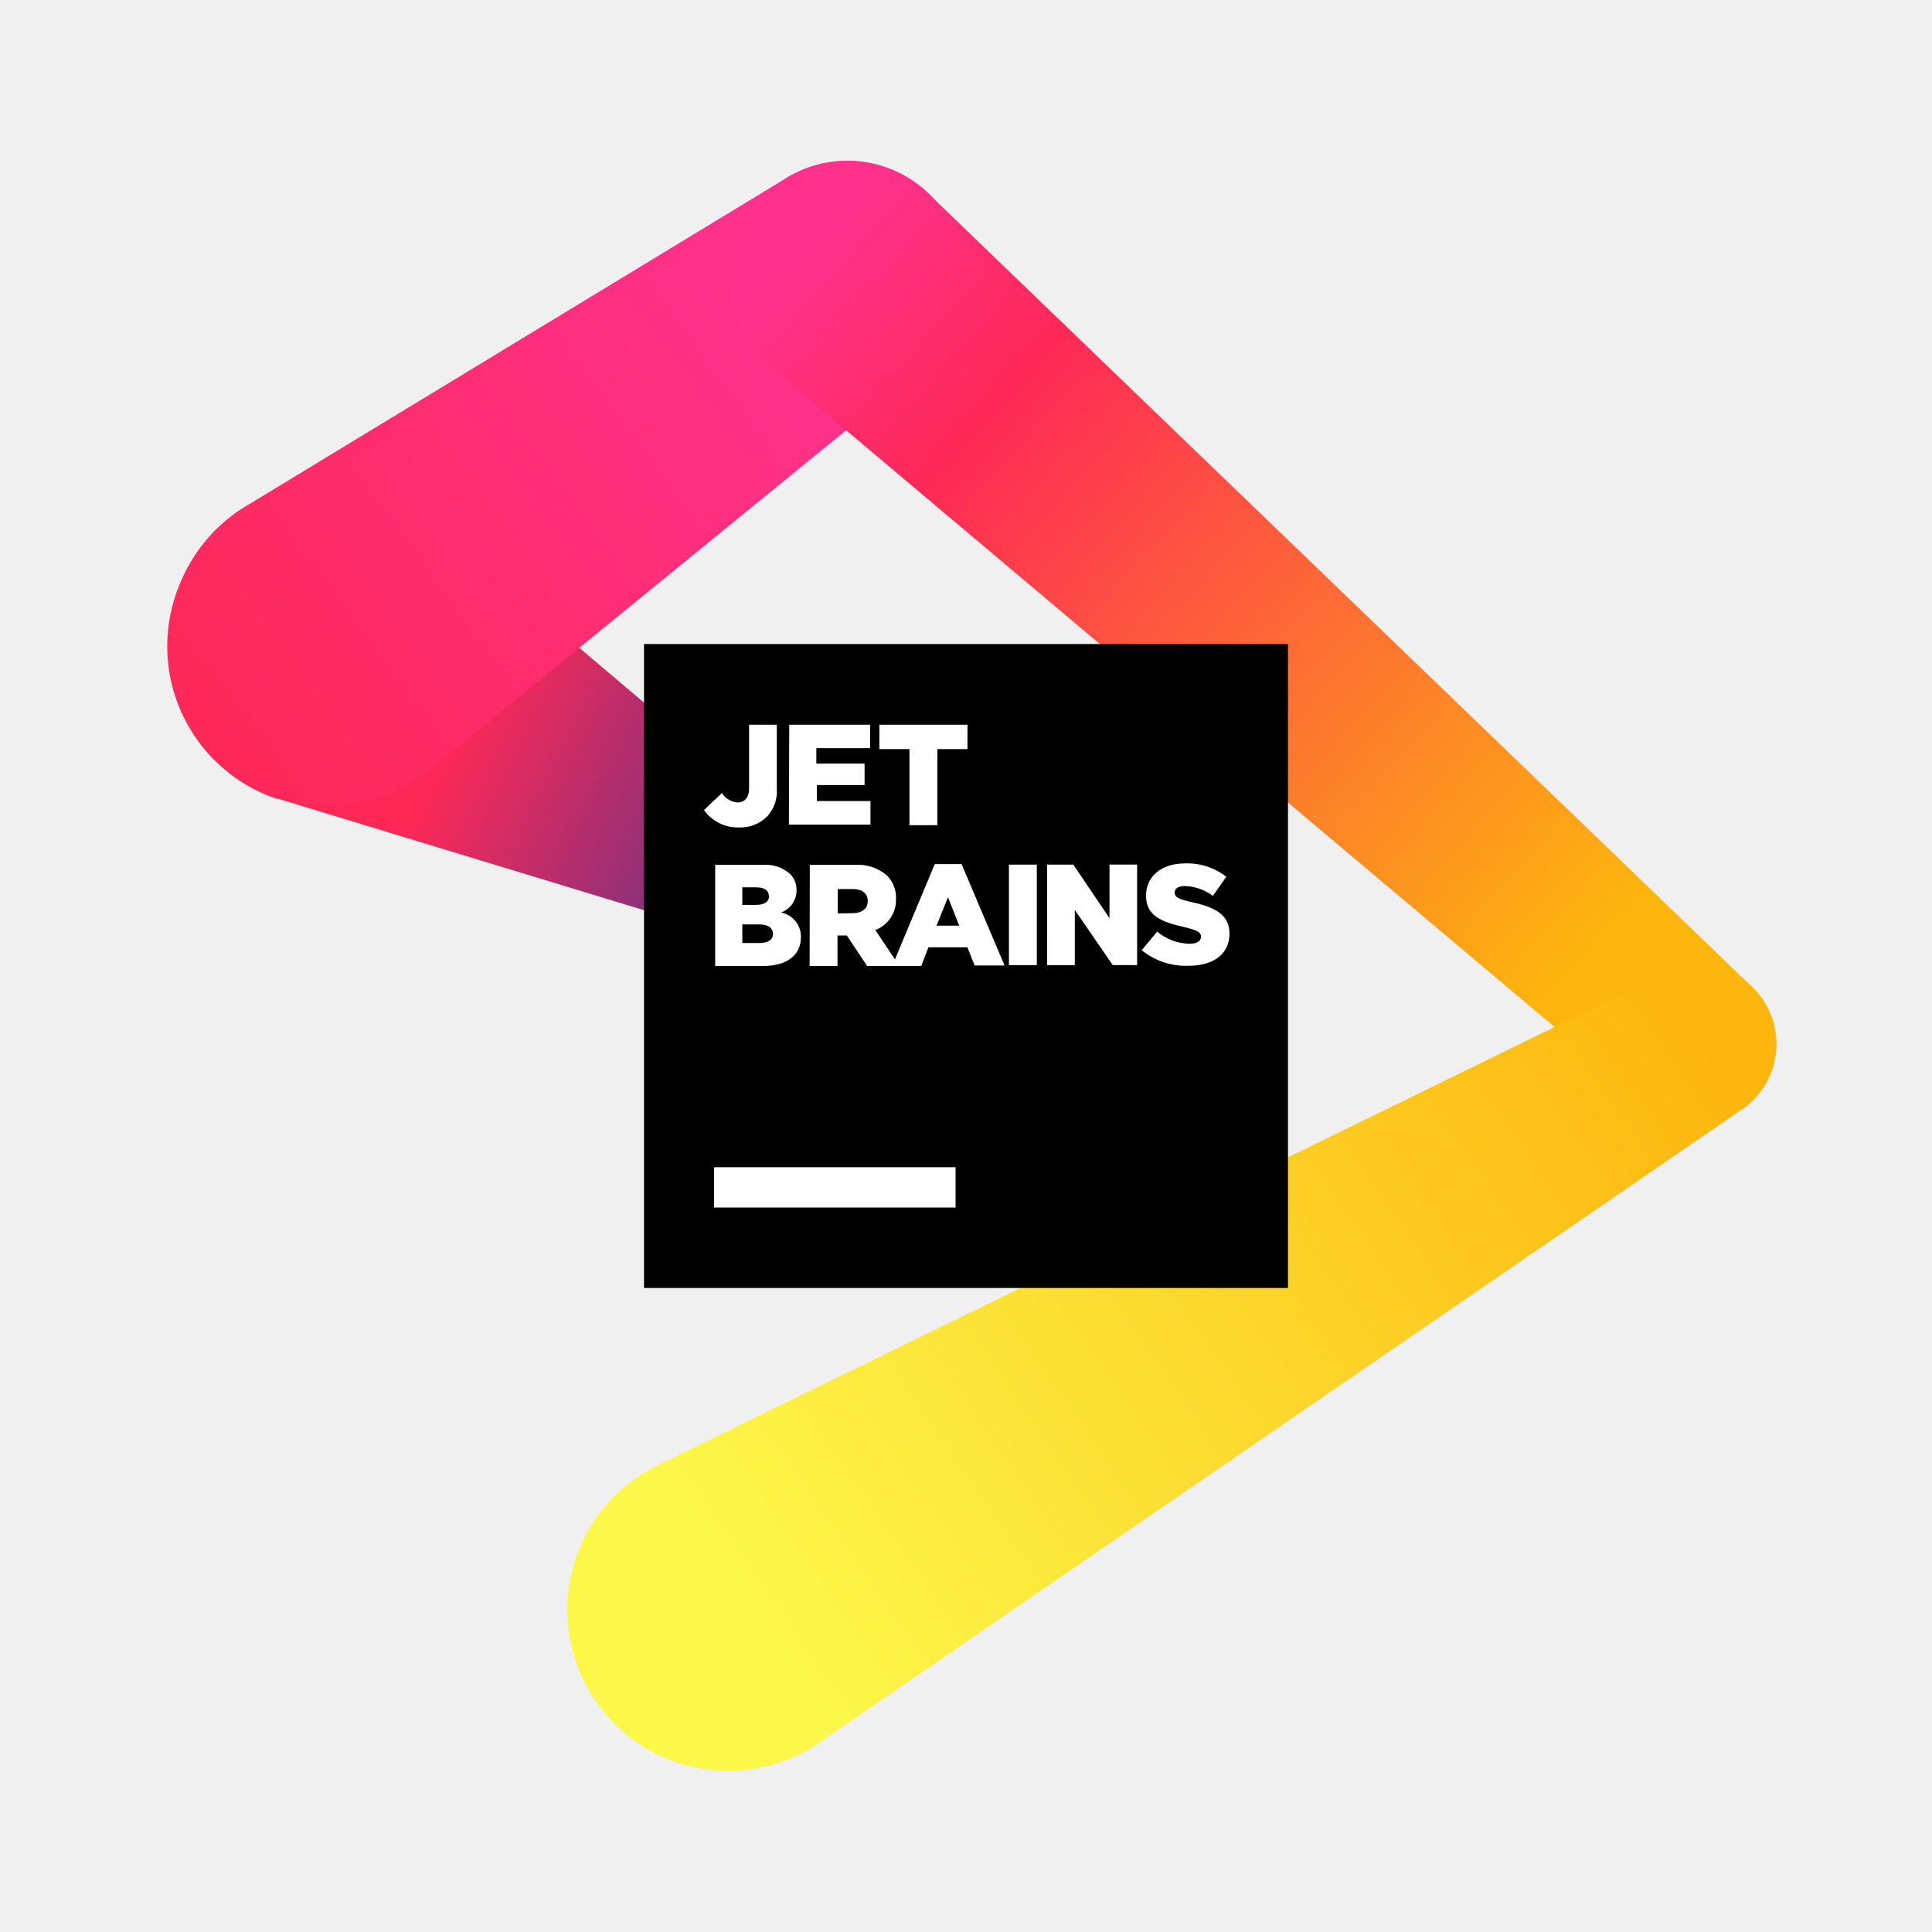
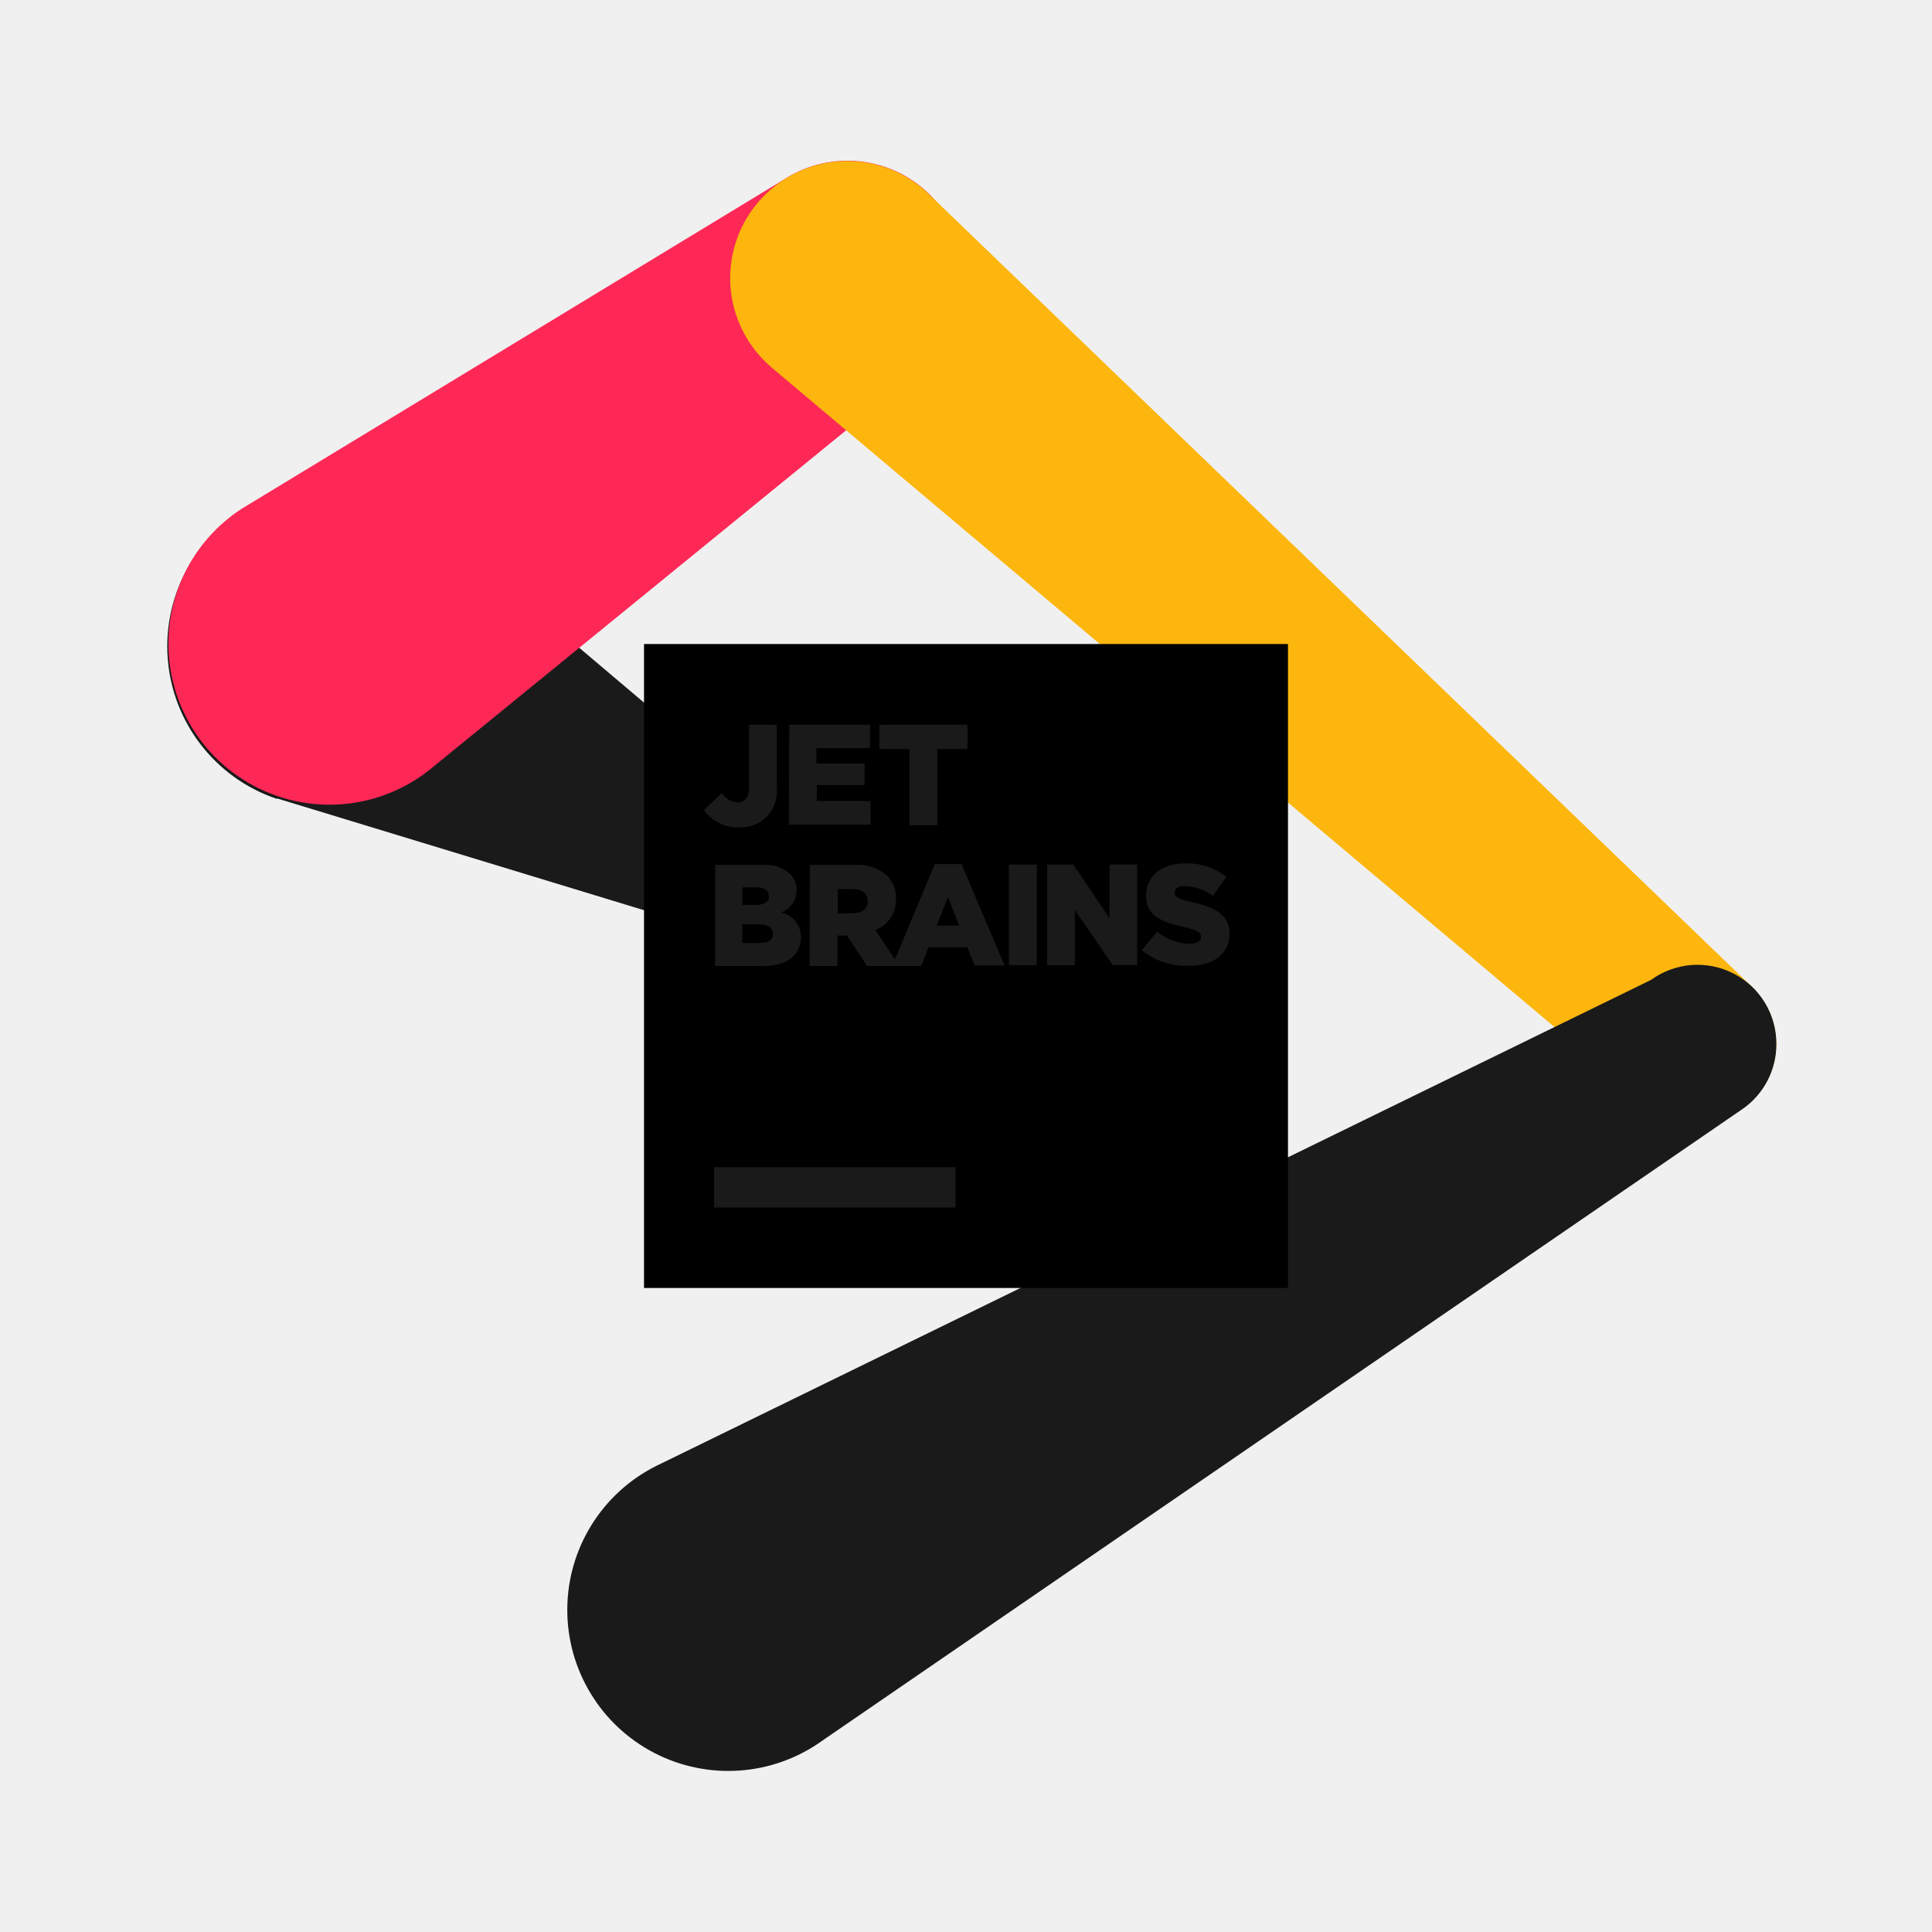
<svg xmlns="http://www.w3.org/2000/svg" viewBox="0 0 128 128">
-   <defs>
-     <linearGradient id="jetbrains-original-a" gradientUnits="userSpaceOnUse" x1="32.64" y1="61.16" x2="82.77" y2="85.54" gradientTransform="scale(.71111)">
-       <stop offset=".21" stop-color="#fe2857" />
-       <stop offset="1" stop-color="#293896" />
-     </linearGradient>
-     <linearGradient id="jetbrains-original-b" gradientUnits="userSpaceOnUse" x1="17.38" y1="69.86" x2="82.95" y2="21.23" gradientTransform="scale(.71111)">
-       <stop offset="0" stop-color="#fe2857" />
-       <stop offset=".01" stop-color="#fe2857" />
-       <stop offset=".86" stop-color="#ff318c" />
-     </linearGradient>
-     <linearGradient id="jetbrains-original-c" gradientUnits="userSpaceOnUse" x1="74.17" y1="21.58" x2="160.27" y2="99.76" gradientTransform="scale(.71111)">
-       <stop offset=".02" stop-color="#ff318c" />
-       <stop offset=".21" stop-color="#fe2857" />
-       <stop offset=".86" stop-color="#fdb60d" />
-     </linearGradient>
-     <linearGradient id="jetbrains-original-d" gradientUnits="userSpaceOnUse" x1="155.46" y1="89.8" x2="55.07" y2="158.9" gradientTransform="scale(.71111)">
-       <stop offset=".01" stop-color="#fdb60d" />
-       <stop offset=".86" stop-color="#fcf84a" />
-     </linearGradient>
-   </defs>
-   <path d="M58 59.527l-29.406-24.89a10.67 10.67 0 00-17.485 8.949 10.664 10.664 0 007.196 9.328h.105l.277.086 37.094 11.297c.266.098.551.148.836.152a2.654 2.654 0 001.375-4.914zm0 0" fill="url(#jetbrains-original-a)" />
-   <path d="M63.895 18.438A7.747 7.747 0 0051.91 11.91L16 33.714a10.66 10.66 0 00-4.793 9.96A10.67 10.67 0 0028.73 50.78l32.192-26.234.254-.211a7.783 7.783 0 002.719-5.898zm0 0" fill="url(#jetbrains-original-b)" />
-   <path d="M116.117 65.422L61.633 12.949a7.763 7.763 0 00-7.692-1.965 7.763 7.763 0 00-5.394 5.825 7.764 7.764 0 002.555 7.52l.097.085 57.887 48.766a5.235 5.235 0 005.578.734 5.243 5.243 0 003.02-4.75 5.281 5.281 0 00-1.567-3.742zm0 0" fill="url(#jetbrains-original-c)" />
-   <path d="M117.688 69.184a5.226 5.226 0 00-8.297-4.266l-65.926 32.21a10.668 10.668 0 1011.008 18.2l60.96-41.844a5.21 5.21 0 002.254-4.3zm0 0" fill="url(#jetbrains-original-d)" />
+   <path d="M58 59.527l-29.406-24.89a10.67 10.67 0 00-17.485 8.949 10.664 10.664 0 007.196 9.328h.105l.277.086 37.094 11.297c.266.098.551.148.836.152a2.654 2.654 0 001.375-4.914zm0 0" fill="#1A1A1A" />
+   <path d="M63.895 18.438A7.747 7.747 0 0051.91 11.91L16 33.714a10.66 10.66 0 00-4.793 9.96A10.67 10.67 0 0028.73 50.78l32.192-26.234.254-.211a7.783 7.783 0 002.719-5.898zm0 0" fill="#FE2857" />
+   <path d="M116.117 65.422L61.633 12.949a7.763 7.763 0 00-7.692-1.965 7.763 7.763 0 00-5.394 5.825 7.764 7.764 0 002.555 7.52l.097.085 57.887 48.766a5.235 5.235 0 005.578.734 5.243 5.243 0 003.02-4.75 5.281 5.281 0 00-1.567-3.742zm0 0" fill="#FDB60D" />
+   <path d="M117.688 69.184a5.226 5.226 0 00-8.297-4.266l-65.926 32.21a10.668 10.668 0 1011.008 18.2l60.96-41.844a5.21 5.21 0 002.254-4.3zm0 0" fill="#1A1A1A" />
  <path d="M42.668 42.668h42.664v42.664H42.668zm0 0" />
-   <path d="M47.309 77.332h16V80h-16zm-.669-23.664l1.188-1.125c.23.363.617.594 1.047.621.453 0 .754-.32.754-.941v-4.207h1.836v4.222a2.452 2.452 0 01-.656 1.871 2.512 2.512 0 01-1.829.711 2.745 2.745 0 01-2.34-1.152zm5.65-5.652h5.355v1.554h-3.56v1.02h3.196v1.422h-3.164v1.058h3.555v1.563h-5.406zm7.964 1.613h-1.992v-1.613h5.836v1.613h-1.996v5.043h-1.848zM47.383 57.3h3.14a2.47 2.47 0 011.813.59c.289.29.445.676.437 1.083a1.556 1.556 0 01-1.03 1.484c.78.145 1.339.836 1.32 1.629 0 1.203-.93 1.914-2.524 1.914h-3.156zm3.554 2.055c0-.367-.3-.566-.84-.566h-.917v1.164h.89c.555 0 .88-.191.88-.574zm-.64 1.891H49.18v1.23h1.152c.57 0 .883-.218.883-.609-.016-.379-.285-.62-.903-.62zm3.355-3.946h2.953c.79-.062 1.57.192 2.168.712.403.414.618.976.59 1.55a2.132 2.132 0 01-1.37 2.055L59.585 64h-2.137l-1.344-2.02h-.617V64H53.64zm2.844 3.2c.621 0 .996-.305.996-.797 0-.531-.39-.8-1-.8h-.988v1.613zm0 0" fill="#fff" />
-   <path d="M61.93 57.25h1.777l2.848 6.715H64.57l-.476-1.203h-2.582L61.035 64H59.11zm1.62 4.078l-.745-1.887-.754 1.887zm3.294-4.047h1.847v6.66h-1.847zm2.531 0h1.734l2.399 3.555V57.28h1.828v6.66h-1.613l-2.513-3.65v3.652h-1.836zm6.265 5.672l1.024-1.23a3.45 3.45 0 002.133.804c.508 0 .77-.175.77-.46 0-.294-.215-.434-1.13-.649-1.425-.328-2.511-.711-2.511-2.082 0-1.238.98-2.133 2.582-2.133a4.185 4.185 0 012.738.887l-.89 1.265a3.244 3.244 0 00-1.864-.652c-.449 0-.668.176-.668.426 0 .305.227.441 1.16.648 1.528.332 2.473.832 2.473 2.075 0 1.359-1.074 2.132-2.687 2.132a4.643 4.643 0 01-3.13-1.03zm0 0" fill="#fff" />
+   <path d="M47.309 77.332h16V80h-16zm-.669-23.664l1.188-1.125c.23.363.617.594 1.047.621.453 0 .754-.32.754-.941v-4.207h1.836v4.222a2.452 2.452 0 01-.656 1.871 2.512 2.512 0 01-1.829.711 2.745 2.745 0 01-2.34-1.152zm5.65-5.652h5.355v1.554h-3.56v1.02h3.196v1.422h-3.164v1.058h3.555v1.563h-5.406zm7.964 1.613h-1.992v-1.613h5.836v1.613h-1.996v5.043h-1.848zM47.383 57.3h3.14a2.47 2.47 0 011.813.59c.289.29.445.676.437 1.083a1.556 1.556 0 01-1.03 1.484c.78.145 1.339.836 1.32 1.629 0 1.203-.93 1.914-2.524 1.914h-3.156zm3.554 2.055c0-.367-.3-.566-.84-.566h-.917v1.164h.89c.555 0 .88-.191.88-.574zm-.64 1.891H49.18v1.23h1.152c.57 0 .883-.218.883-.609-.016-.379-.285-.62-.903-.62zm3.355-3.946h2.953c.79-.062 1.57.192 2.168.712.403.414.618.976.59 1.55a2.132 2.132 0 01-1.37 2.055L59.585 64h-2.137l-1.344-2.02h-.617V64H53.64zm2.844 3.2c.621 0 .996-.305.996-.797 0-.531-.39-.8-1-.8h-.988v1.613zm0 0" fill="#1A1A1A" />
+   <path d="M61.93 57.25h1.777l2.848 6.715H64.57l-.476-1.203h-2.582L61.035 64H59.11zm1.62 4.078l-.745-1.887-.754 1.887zm3.294-4.047h1.847v6.66h-1.847zm2.531 0h1.734l2.399 3.555V57.28h1.828v6.66h-1.613l-2.513-3.65v3.652h-1.836zm6.265 5.672l1.024-1.23a3.45 3.45 0 002.133.804c.508 0 .77-.175.77-.46 0-.294-.215-.434-1.13-.649-1.425-.328-2.511-.711-2.511-2.082 0-1.238.98-2.133 2.582-2.133a4.185 4.185 0 012.738.887l-.89 1.265a3.244 3.244 0 00-1.864-.652c-.449 0-.668.176-.668.426 0 .305.227.441 1.16.648 1.528.332 2.473.832 2.473 2.075 0 1.359-1.074 2.132-2.687 2.132a4.643 4.643 0 01-3.13-1.03zm0 0" fill="#1A1A1A" />
</svg>
